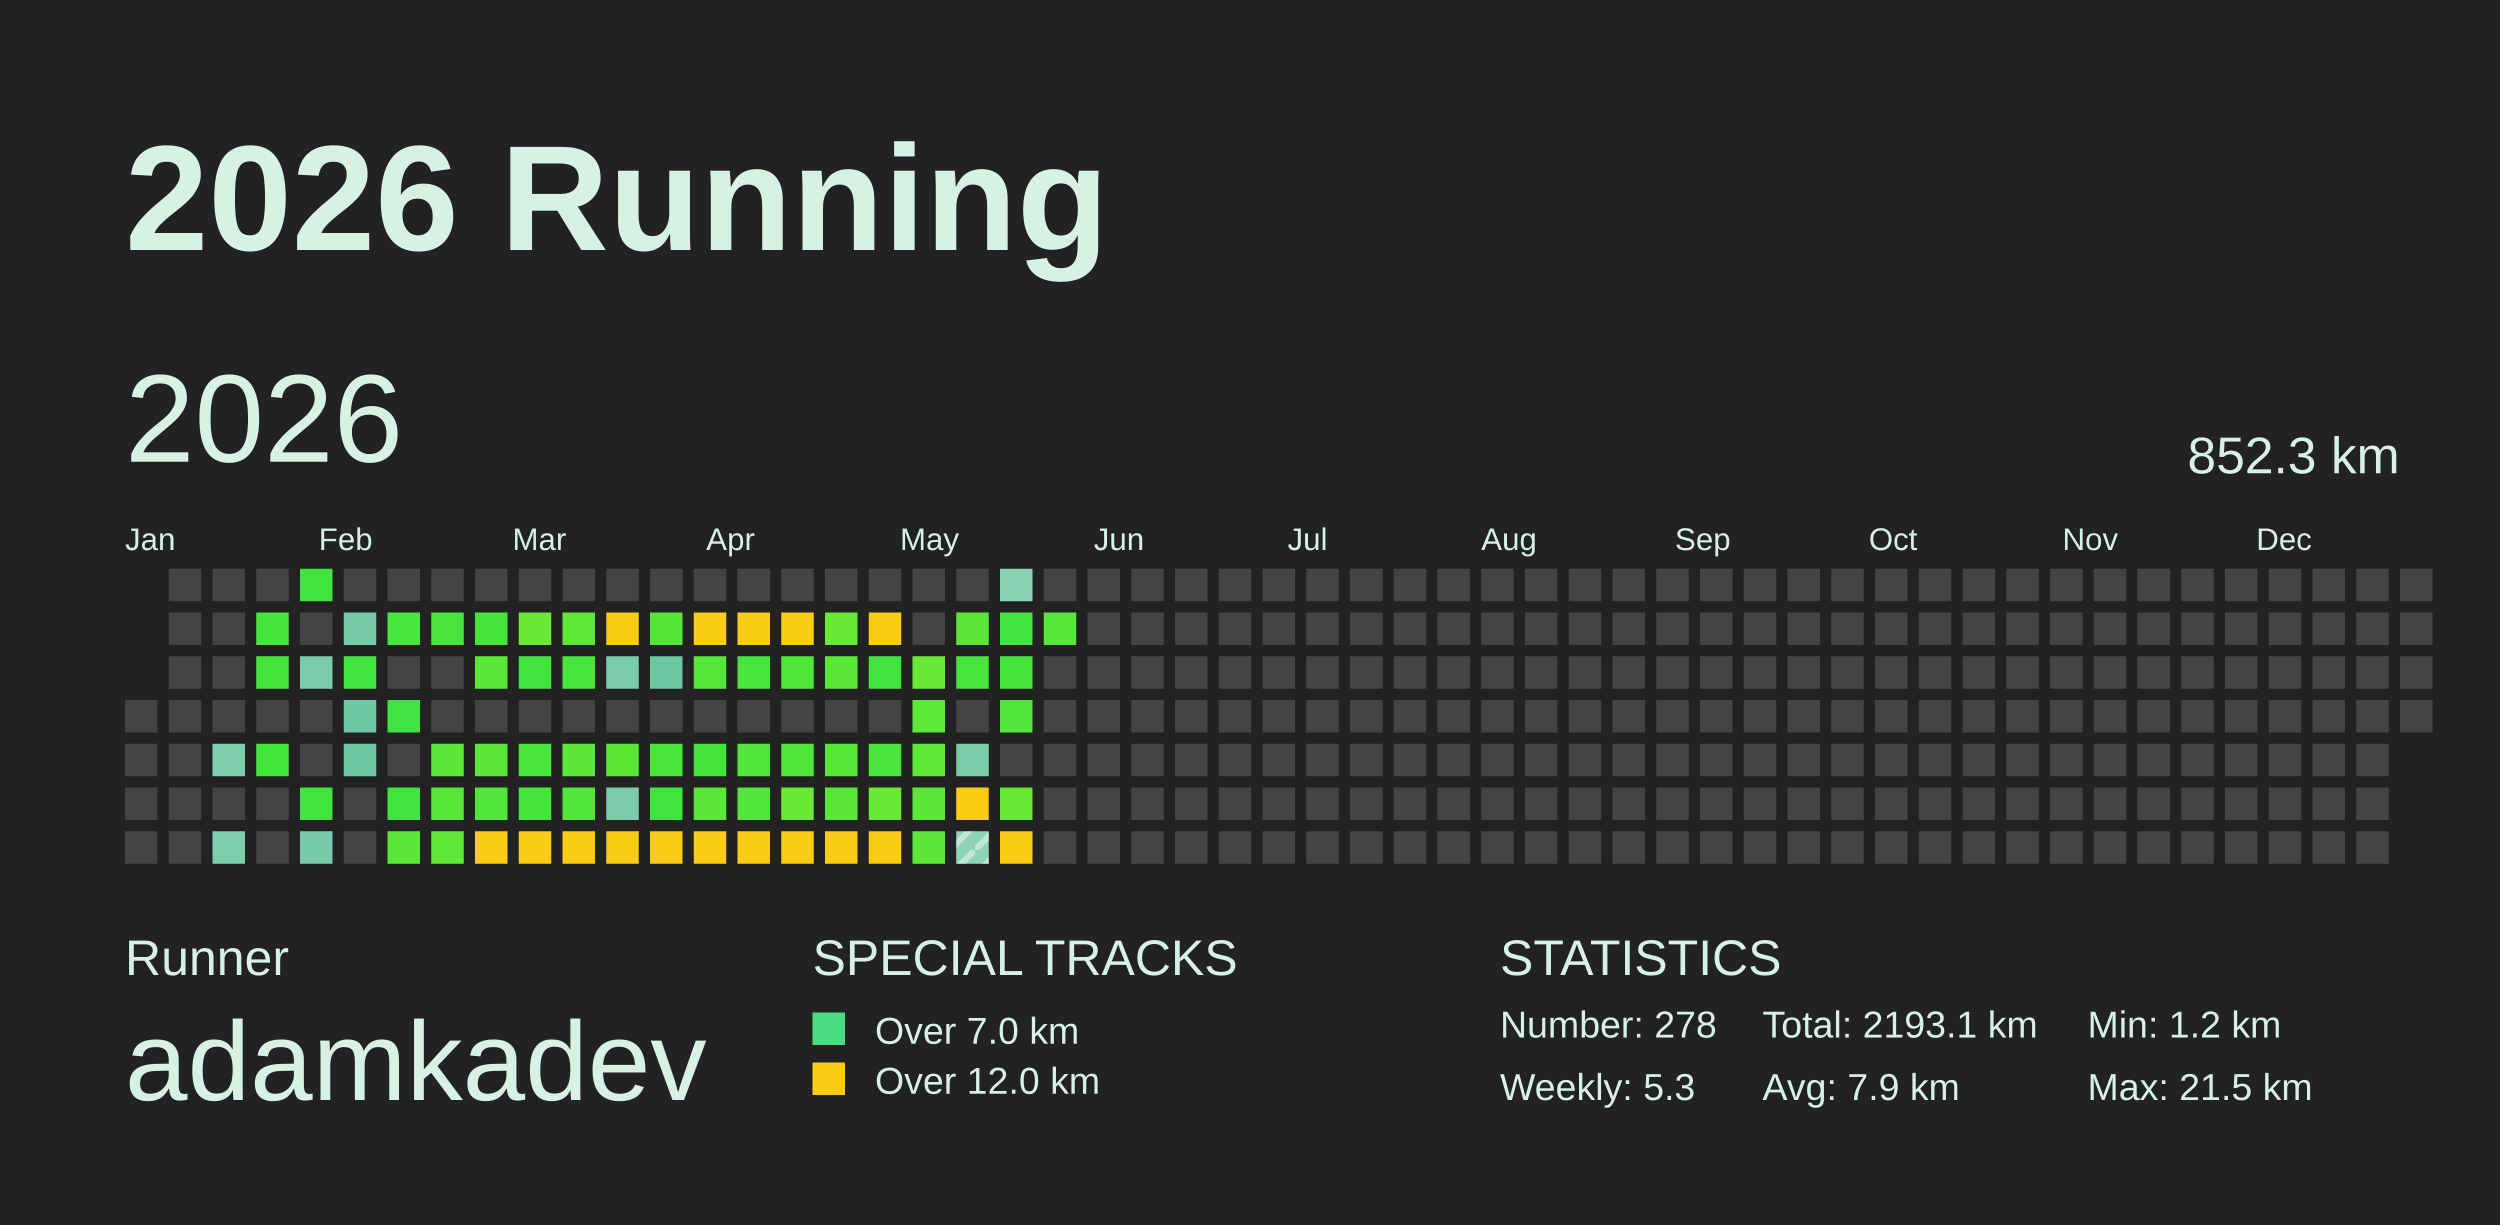
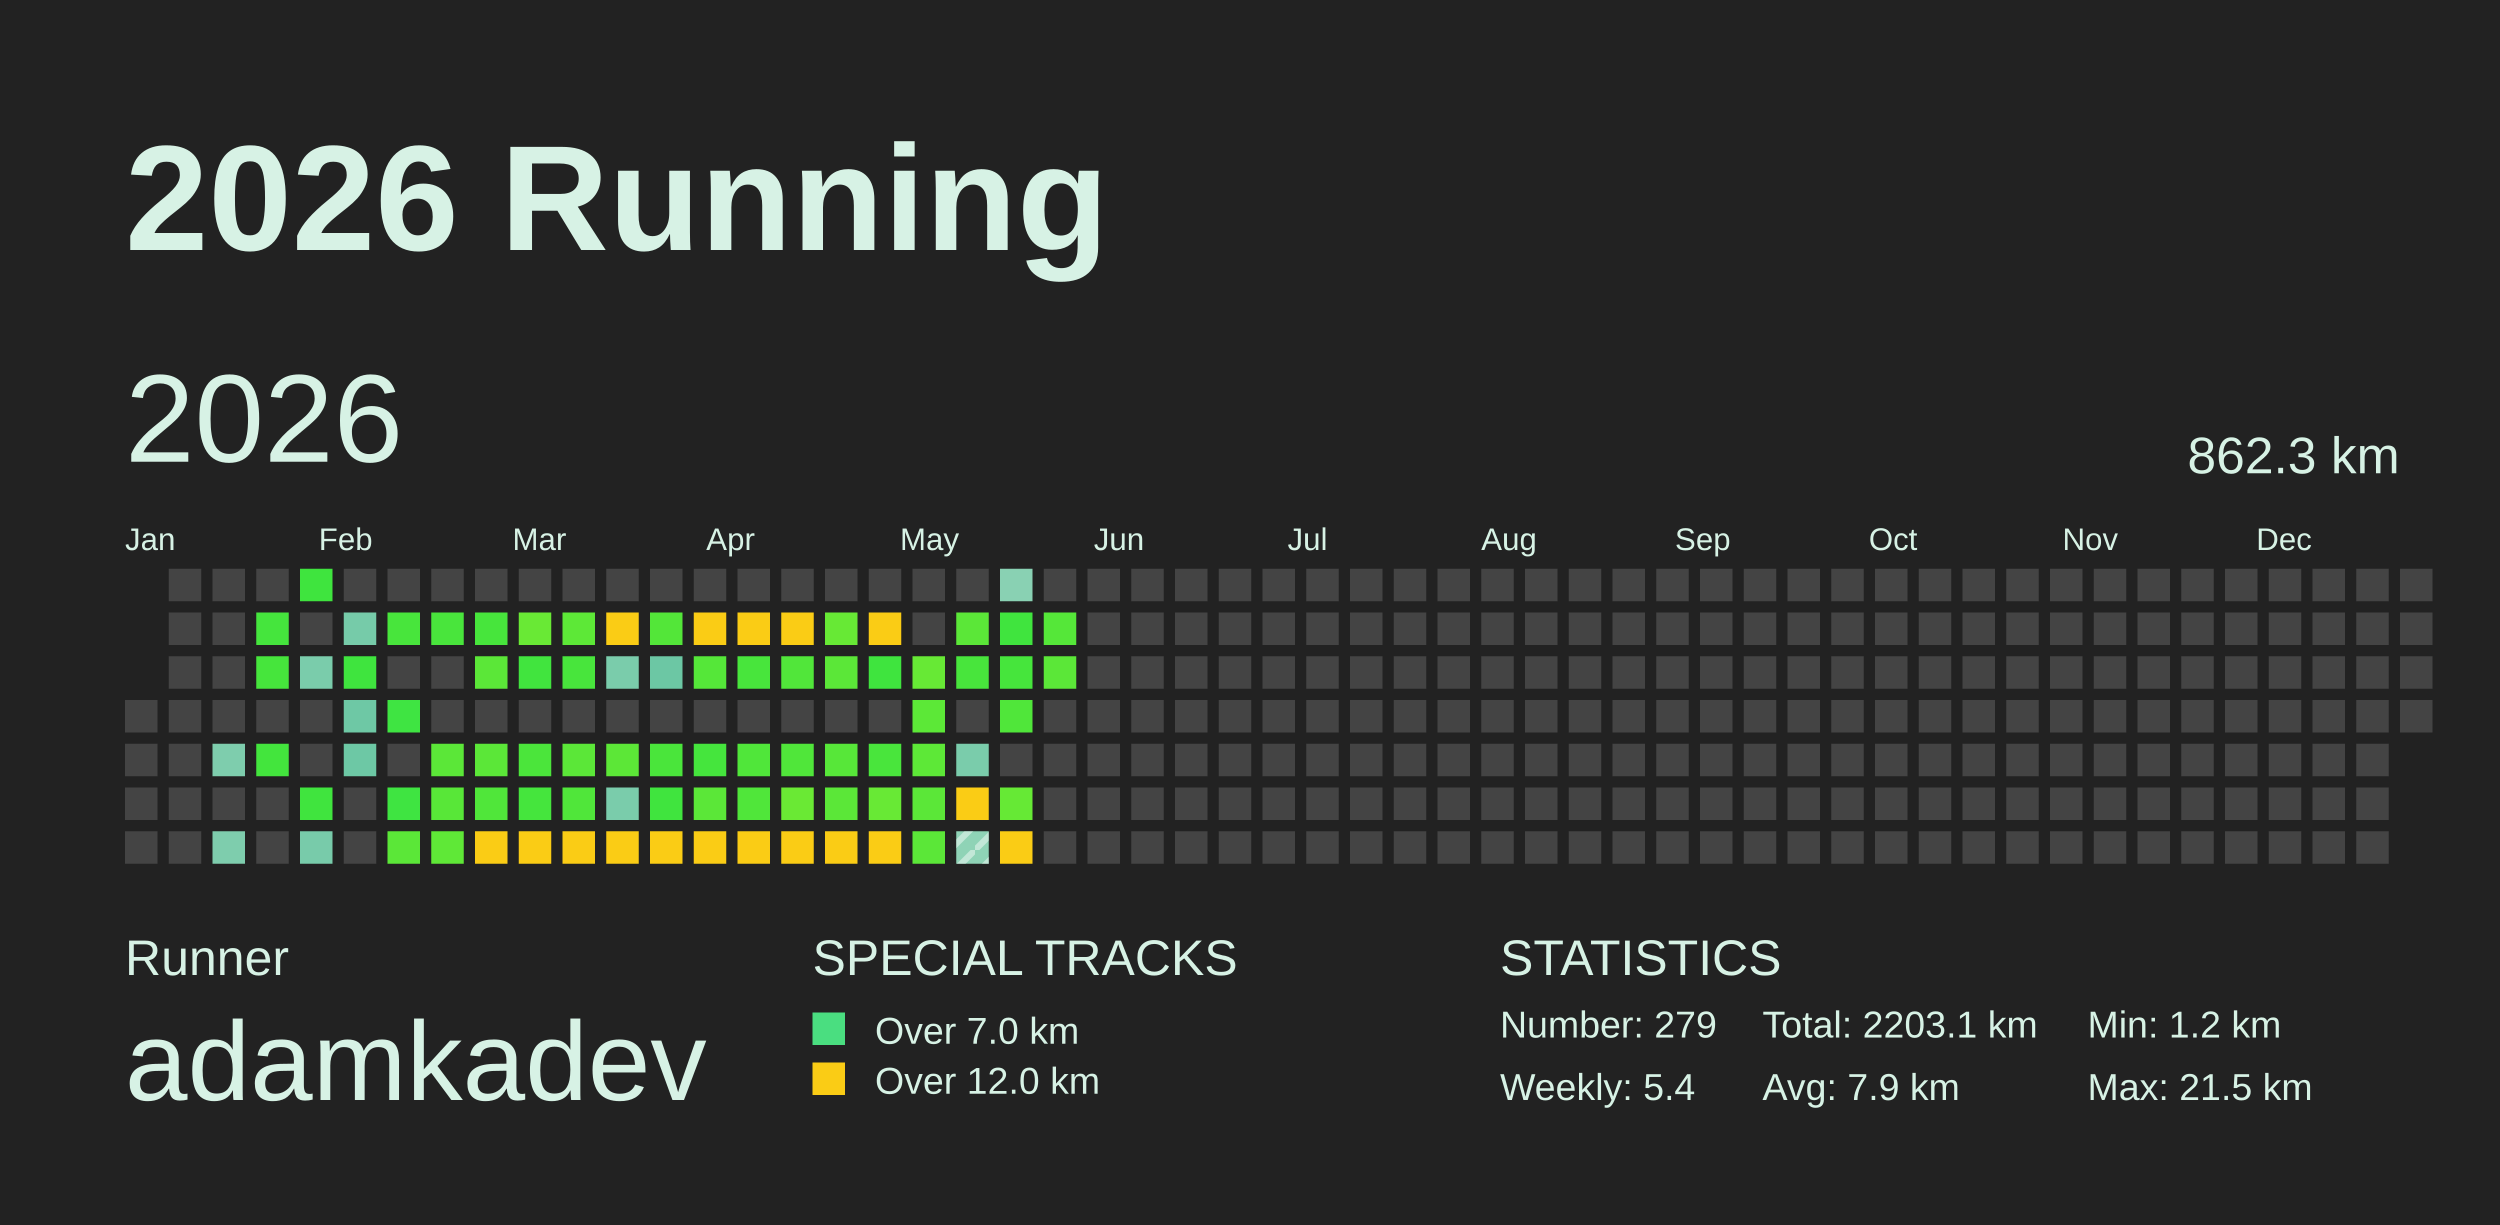
<svg xmlns="http://www.w3.org/2000/svg" baseProfile="full" height="98mm" version="1.1" viewBox="0,0,200,98" width="200mm">
  <defs>
    <pattern height="2" id="indoor-stripe" patternUnits="userSpaceOnUse" width="2">
      <line stroke="white" stroke-opacity="0.45" stroke-width="0.5" x1="0" x2="2" y1="2" y2="0" />
    </pattern>
  </defs>
  <rect fill="#222222" height="98" width="200" x="0" y="0" />
  <text fill="#D7F2E5" style="font-size:12px; font-family:Arial; font-weight:bold;" x="10" y="20">2026 Running</text>
  <text fill="#D7F2E5" style="font-size:4px; font-family:Arial" x="10" y="78">Runner</text>
  <text fill="#D7F2E5" style="font-size:9px; font-family:Arial" x="10" y="88">adamkadev</text>
  <text fill="#D7F2E5" style="font-size:4px; font-family:Arial" x="65" y="78">SPECIAL TRACKS</text>
  <rect fill="#4ADE80" height="2.6" width="2.6" x="65" y="81" />
  <text fill="#D7F2E5" style="font-size:3px; font-family:Arial" x="70" y="83.5">Over 7.0 km</text>
  <rect fill="#FACC15" height="2.6" width="2.6" x="65" y="85" />
  <text fill="#D7F2E5" style="font-size:3px; font-family:Arial" x="70" y="87.5">Over 12.0 km</text>
  <text fill="#D7F2E5" style="font-size:4px; font-family:Arial" x="120" y="78">STATISTICS</text>
-   <text fill="#D7F2E5" style="font-size:3px; font-family:Arial" x="120" y="83">Number: 278</text>
-   <text fill="#D7F2E5" style="font-size:3px; font-family:Arial" x="120" y="88">Weekly: 5.3</text>
-   <text fill="#D7F2E5" style="font-size:3px; font-family:Arial" x="141" y="83">Total: 2193.1 km</text>
+   <text fill="#D7F2E5" style="font-size:3px; font-family:Arial" x="120" y="83">Number: 279</text>
+   <text fill="#D7F2E5" style="font-size:3px; font-family:Arial" x="120" y="88">Weekly: 5.4</text>
+   <text fill="#D7F2E5" style="font-size:3px; font-family:Arial" x="141" y="83">Total: 2203.1 km</text>
  <text fill="#D7F2E5" style="font-size:3px; font-family:Arial" x="141" y="88">Avg: 7.9 km</text>
  <text fill="#D7F2E5" style="font-size:3px; font-family:Arial" x="167" y="83">Min: 1.2 km</text>
  <text fill="#D7F2E5" style="font-size:3px; font-family:Arial" x="167" y="88">Max: 21.5 km</text>
  <text dominant-baseline="hanging" fill="#D7F2E5" style="font-size:10.0px; font-family:Arial;" x="10" y="30">2026</text>
-   <text dominant-baseline="hanging" fill="#D7F2E5" style="font-size:4.125px; font-family:Arial;" x="175" y="35">852.3 km</text>
+   <text dominant-baseline="hanging" fill="#D7F2E5" style="font-size:4.125px; font-family:Arial;" x="175" y="35">862.3 km</text>
  <text fill="#D7F2E5" style="font-size:2.5px; font-family:Arial" x="10.0" y="44">Jan</text>
  <text fill="#D7F2E5" style="font-size:2.5px; font-family:Arial" x="25.5" y="44">Feb</text>
  <text fill="#D7F2E5" style="font-size:2.5px; font-family:Arial" x="41.0" y="44">Mar</text>
  <text fill="#D7F2E5" style="font-size:2.5px; font-family:Arial" x="56.5" y="44">Apr</text>
  <text fill="#D7F2E5" style="font-size:2.5px; font-family:Arial" x="72.0" y="44">May</text>
  <text fill="#D7F2E5" style="font-size:2.5px; font-family:Arial" x="87.5" y="44">Jun</text>
  <text fill="#D7F2E5" style="font-size:2.5px; font-family:Arial" x="103.0" y="44">Jul</text>
  <text fill="#D7F2E5" style="font-size:2.5px; font-family:Arial" x="118.5" y="44">Aug</text>
  <text fill="#D7F2E5" style="font-size:2.5px; font-family:Arial" x="134.0" y="44">Sep</text>
  <text fill="#D7F2E5" style="font-size:2.5px; font-family:Arial" x="149.5" y="44">Oct</text>
  <text fill="#D7F2E5" style="font-size:2.5px; font-family:Arial" x="165.0" y="44">Nov</text>
  <text fill="#D7F2E5" style="font-size:2.5px; font-family:Arial" x="180.5" y="44">Dec</text>
  <rect fill="#444444" height="2.6" width="2.6" x="10.0" y="56.0" />
  <rect fill="#444444" height="2.6" width="2.6" x="10.0" y="59.5" />
  <rect fill="#444444" height="2.6" width="2.6" x="10.0" y="63.0" />
  <rect fill="#444444" height="2.6" width="2.6" x="10.0" y="66.5" />
  <rect fill="#444444" height="2.6" width="2.6" x="13.5" y="45.5" />
  <rect fill="#444444" height="2.6" width="2.6" x="13.5" y="49.0" />
  <rect fill="#444444" height="2.6" width="2.6" x="13.5" y="52.5" />
  <rect fill="#444444" height="2.6" width="2.6" x="13.5" y="56.0" />
  <rect fill="#444444" height="2.6" width="2.6" x="13.5" y="59.5" />
  <rect fill="#444444" height="2.6" width="2.6" x="13.5" y="63.0" />
  <rect fill="#444444" height="2.6" width="2.6" x="13.5" y="66.5" />
  <rect fill="#444444" height="2.6" width="2.6" x="17.0" y="45.5" />
  <rect fill="#444444" height="2.6" width="2.6" x="17.0" y="49.0" />
  <rect fill="#444444" height="2.6" width="2.6" x="17.0" y="52.5" />
  <rect fill="#444444" height="2.6" width="2.6" x="17.0" y="56.0" />
  <rect fill="#7ecdad" height="2.6" width="2.6" x="17.0" y="59.5" />
  <rect fill="#444444" height="2.6" width="2.6" x="17.0" y="63.0" />
  <rect fill="#7ecdad" height="2.6" width="2.6" x="17.0" y="66.5" />
  <rect fill="#444444" height="2.6" width="2.6" x="20.5" y="45.5" />
  <rect fill="#45e53d" height="2.6" width="2.6" x="20.5" y="49.0" />
  <rect fill="#46e53c" height="2.6" width="2.6" x="20.5" y="52.5" />
  <rect fill="#444444" height="2.6" width="2.6" x="20.5" y="56.0" />
  <rect fill="#43e53d" height="2.6" width="2.6" x="20.5" y="59.5" />
  <rect fill="#444444" height="2.6" width="2.6" x="20.5" y="63.0" />
  <rect fill="#444444" height="2.6" width="2.6" x="20.5" y="66.5" />
  <rect fill="#3fe43e" height="2.6" width="2.6" x="24.0" y="45.5" />
  <rect fill="#444444" height="2.6" width="2.6" x="24.0" y="49.0" />
  <rect fill="#7accab" height="2.6" width="2.6" x="24.0" y="52.5" />
  <rect fill="#444444" height="2.6" width="2.6" x="24.0" y="56.0" />
  <rect fill="#444444" height="2.6" width="2.6" x="24.0" y="59.5" />
  <rect fill="#40e43e" height="2.6" width="2.6" x="24.0" y="63.0" />
  <rect fill="#78cbaa" height="2.6" width="2.6" x="24.0" y="66.5" />
  <rect fill="#444444" height="2.6" width="2.6" x="27.5" y="45.5" />
  <rect fill="#76cba9" height="2.6" width="2.6" x="27.5" y="49.0" />
  <rect fill="#3fe43e" height="2.6" width="2.6" x="27.5" y="52.5" />
  <rect fill="#6ec8a5" height="2.6" width="2.6" x="27.5" y="56.0" />
  <rect fill="#6dc8a5" height="2.6" width="2.6" x="27.5" y="59.5" />
  <rect fill="#444444" height="2.6" width="2.6" x="27.5" y="63.0" />
  <rect fill="#444444" height="2.6" width="2.6" x="27.5" y="66.5" />
  <rect fill="#444444" height="2.6" width="2.6" x="31.0" y="45.5" />
  <rect fill="#48e53c" height="2.6" width="2.6" x="31.0" y="49.0" />
  <rect fill="#444444" height="2.6" width="2.6" x="31.0" y="52.5" />
  <rect fill="#3fe442" height="2.6" width="2.6" x="31.0" y="56.0" />
  <rect fill="#444444" height="2.6" width="2.6" x="31.0" y="59.5" />
  <rect fill="#3fe441" height="2.6" width="2.6" x="31.0" y="63.0" />
  <rect fill="#5be738" height="2.6" width="2.6" x="31.0" y="66.5" />
  <rect fill="#444444" height="2.6" width="2.6" x="34.5" y="45.5" />
  <rect fill="#49e53c" height="2.6" width="2.6" x="34.5" y="49.0" />
  <rect fill="#444444" height="2.6" width="2.6" x="34.5" y="52.5" />
  <rect fill="#444444" height="2.6" width="2.6" x="34.5" y="56.0" />
  <rect fill="#5be738" height="2.6" width="2.6" x="34.5" y="59.5" />
  <rect fill="#58e738" height="2.6" width="2.6" x="34.5" y="63.0" />
  <rect fill="#5fe837" height="2.6" width="2.6" x="34.5" y="66.5" />
  <rect fill="#444444" height="2.6" width="2.6" x="38.0" y="45.5" />
  <rect fill="#47e53c" height="2.6" width="2.6" x="38.0" y="49.0" />
  <rect fill="#5be738" height="2.6" width="2.6" x="38.0" y="52.5" />
  <rect fill="#444444" height="2.6" width="2.6" x="38.0" y="56.0" />
  <rect fill="#5be738" height="2.6" width="2.6" x="38.0" y="59.5" />
  <rect fill="#50e63a" height="2.6" width="2.6" x="38.0" y="63.0" />
  <rect fill="#FACC15" height="2.6" width="2.6" x="38.0" y="66.5" />
  <rect fill="#444444" height="2.6" width="2.6" x="41.5" y="45.5" />
  <rect fill="#69e935" height="2.6" width="2.6" x="41.5" y="49.0" />
  <rect fill="#41e43e" height="2.6" width="2.6" x="41.5" y="52.5" />
  <rect fill="#444444" height="2.6" width="2.6" x="41.5" y="56.0" />
  <rect fill="#4be53b" height="2.6" width="2.6" x="41.5" y="59.5" />
  <rect fill="#45e53d" height="2.6" width="2.6" x="41.5" y="63.0" />
  <rect fill="#FACC15" height="2.6" width="2.6" x="41.5" y="66.5" />
  <rect fill="#444444" height="2.6" width="2.6" x="45.0" y="45.5" />
  <rect fill="#5de837" height="2.6" width="2.6" x="45.0" y="49.0" />
  <rect fill="#48e53c" height="2.6" width="2.6" x="45.0" y="52.5" />
  <rect fill="#444444" height="2.6" width="2.6" x="45.0" y="56.0" />
  <rect fill="#5be738" height="2.6" width="2.6" x="45.0" y="59.5" />
  <rect fill="#50e63a" height="2.6" width="2.6" x="45.0" y="63.0" />
  <rect fill="#FACC15" height="2.6" width="2.6" x="45.0" y="66.5" />
  <rect fill="#444444" height="2.6" width="2.6" x="48.5" y="45.5" />
  <rect fill="#FACC15" height="2.6" width="2.6" x="48.5" y="49.0" />
  <rect fill="#7accab" height="2.6" width="2.6" x="48.5" y="52.5" />
  <rect fill="#444444" height="2.6" width="2.6" x="48.5" y="56.0" />
  <rect fill="#5ce737" height="2.6" width="2.6" x="48.5" y="59.5" />
  <rect fill="#7accab" height="2.6" width="2.6" x="48.5" y="63.0" />
  <rect fill="#FACC15" height="2.6" width="2.6" x="48.5" y="66.5" />
  <rect fill="#444444" height="2.6" width="2.6" x="52.0" y="45.5" />
  <rect fill="#53e639" height="2.6" width="2.6" x="52.0" y="49.0" />
  <rect fill="#6cc7a4" height="2.6" width="2.6" x="52.0" y="52.5" />
  <rect fill="#444444" height="2.6" width="2.6" x="52.0" y="56.0" />
  <rect fill="#4ae53b" height="2.6" width="2.6" x="52.0" y="59.5" />
  <rect fill="#40e43e" height="2.6" width="2.6" x="52.0" y="63.0" />
  <rect fill="#FACC15" height="2.6" width="2.6" x="52.0" y="66.5" />
  <rect fill="#444444" height="2.6" width="2.6" x="55.5" y="45.5" />
  <rect fill="#FACC15" height="2.6" width="2.6" x="55.5" y="49.0" />
  <rect fill="#55e739" height="2.6" width="2.6" x="55.5" y="52.5" />
  <rect fill="#444444" height="2.6" width="2.6" x="55.5" y="56.0" />
  <rect fill="#45e53d" height="2.6" width="2.6" x="55.5" y="59.5" />
  <rect fill="#5be738" height="2.6" width="2.6" x="55.5" y="63.0" />
  <rect fill="#FACC15" height="2.6" width="2.6" x="55.5" y="66.5" />
  <rect fill="#444444" height="2.6" width="2.6" x="59.0" y="45.5" />
  <rect fill="#FACC15" height="2.6" width="2.6" x="59.0" y="49.0" />
  <rect fill="#48e53c" height="2.6" width="2.6" x="59.0" y="52.5" />
  <rect fill="#444444" height="2.6" width="2.6" x="59.0" y="56.0" />
  <rect fill="#50e63a" height="2.6" width="2.6" x="59.0" y="59.5" />
  <rect fill="#50e63a" height="2.6" width="2.6" x="59.0" y="63.0" />
  <rect fill="#FACC15" height="2.6" width="2.6" x="59.0" y="66.5" />
  <rect fill="#444444" height="2.6" width="2.6" x="62.5" y="45.5" />
  <rect fill="#FACC15" height="2.6" width="2.6" x="62.5" y="49.0" />
  <rect fill="#51e63a" height="2.6" width="2.6" x="62.5" y="52.5" />
  <rect fill="#444444" height="2.6" width="2.6" x="62.5" y="56.0" />
  <rect fill="#50e63a" height="2.6" width="2.6" x="62.5" y="59.5" />
  <rect fill="#6ae934" height="2.6" width="2.6" x="62.5" y="63.0" />
  <rect fill="#FACC15" height="2.6" width="2.6" x="62.5" y="66.5" />
  <rect fill="#444444" height="2.6" width="2.6" x="66.0" y="45.5" />
  <rect fill="#67e935" height="2.6" width="2.6" x="66.0" y="49.0" />
  <rect fill="#5be738" height="2.6" width="2.6" x="66.0" y="52.5" />
  <rect fill="#444444" height="2.6" width="2.6" x="66.0" y="56.0" />
  <rect fill="#57e739" height="2.6" width="2.6" x="66.0" y="59.5" />
  <rect fill="#5be738" height="2.6" width="2.6" x="66.0" y="63.0" />
  <rect fill="#FACC15" height="2.6" width="2.6" x="66.0" y="66.5" />
  <rect fill="#444444" height="2.6" width="2.6" x="69.5" y="45.5" />
  <rect fill="#FACC15" height="2.6" width="2.6" x="69.5" y="49.0" />
  <rect fill="#3fe43e" height="2.6" width="2.6" x="69.5" y="52.5" />
  <rect fill="#444444" height="2.6" width="2.6" x="69.5" y="56.0" />
  <rect fill="#49e53c" height="2.6" width="2.6" x="69.5" y="59.5" />
  <rect fill="#68e935" height="2.6" width="2.6" x="69.5" y="63.0" />
  <rect fill="#FACC15" height="2.6" width="2.6" x="69.5" y="66.5" />
  <rect fill="#444444" height="2.6" width="2.6" x="73.0" y="45.5" />
  <rect fill="#444444" height="2.6" width="2.6" x="73.0" y="49.0" />
  <rect fill="#67e935" height="2.6" width="2.6" x="73.0" y="52.5" />
  <rect fill="#5ce837" height="2.6" width="2.6" x="73.0" y="56.0" />
  <rect fill="#5de837" height="2.6" width="2.6" x="73.0" y="59.5" />
  <rect fill="#5be738" height="2.6" width="2.6" x="73.0" y="63.0" />
  <rect fill="#5be738" height="2.6" width="2.6" x="73.0" y="66.5" />
  <rect fill="#444444" height="2.6" width="2.6" x="76.5" y="45.5" />
  <rect fill="#5be738" height="2.6" width="2.6" x="76.5" y="49.0" />
  <rect fill="#48e53c" height="2.6" width="2.6" x="76.5" y="52.5" />
  <rect fill="#444444" height="2.6" width="2.6" x="76.5" y="56.0" />
  <rect fill="#7accab" height="2.6" width="2.6" x="76.5" y="59.5" />
  <rect fill="#FACC15" height="2.6" width="2.6" x="76.5" y="63.0" />
  <rect fill="#8fd3b6" height="2.6" width="2.6" x="76.5" y="66.5" />
  <rect fill="url(#indoor-stripe)" height="2.6" style="pointer-events: none;" width="2.6" x="76.5" y="66.5" />
  <rect fill="#89d1b3" height="2.6" width="2.6" x="80.0" y="45.5" />
  <rect fill="#40e43e" height="2.6" width="2.6" x="80.0" y="49.0" />
  <rect fill="#46e53c" height="2.6" width="2.6" x="80.0" y="52.5" />
  <rect fill="#50e63a" height="2.6" width="2.6" x="80.0" y="56.0" />
  <rect fill="#444444" height="2.6" width="2.6" x="80.0" y="59.5" />
  <rect fill="#66e935" height="2.6" width="2.6" x="80.0" y="63.0" />
  <rect fill="#FACC15" height="2.6" width="2.6" x="80.0" y="66.5" />
  <rect fill="#444444" height="2.6" width="2.6" x="83.5" y="45.5" />
  <rect fill="#55e739" height="2.6" width="2.6" x="83.5" y="49.0" />
-   <rect fill="#444444" height="2.6" width="2.6" x="83.5" y="52.5" />
+   <rect fill="#5be738" height="2.6" width="2.6" x="83.5" y="52.5" />
  <rect fill="#444444" height="2.6" width="2.6" x="83.5" y="56.0" />
  <rect fill="#444444" height="2.6" width="2.6" x="83.5" y="59.5" />
  <rect fill="#444444" height="2.6" width="2.6" x="83.5" y="63.0" />
  <rect fill="#444444" height="2.6" width="2.6" x="83.5" y="66.5" />
  <rect fill="#444444" height="2.6" width="2.6" x="87.0" y="45.5" />
  <rect fill="#444444" height="2.6" width="2.6" x="87.0" y="49.0" />
  <rect fill="#444444" height="2.6" width="2.6" x="87.0" y="52.5" />
  <rect fill="#444444" height="2.6" width="2.6" x="87.0" y="56.0" />
  <rect fill="#444444" height="2.6" width="2.6" x="87.0" y="59.5" />
  <rect fill="#444444" height="2.6" width="2.6" x="87.0" y="63.0" />
  <rect fill="#444444" height="2.6" width="2.6" x="87.0" y="66.5" />
  <rect fill="#444444" height="2.6" width="2.6" x="90.5" y="45.5" />
  <rect fill="#444444" height="2.6" width="2.6" x="90.5" y="49.0" />
  <rect fill="#444444" height="2.6" width="2.6" x="90.5" y="52.5" />
  <rect fill="#444444" height="2.6" width="2.6" x="90.5" y="56.0" />
  <rect fill="#444444" height="2.6" width="2.6" x="90.5" y="59.5" />
  <rect fill="#444444" height="2.6" width="2.6" x="90.5" y="63.0" />
  <rect fill="#444444" height="2.6" width="2.6" x="90.5" y="66.5" />
  <rect fill="#444444" height="2.6" width="2.6" x="94.0" y="45.5" />
  <rect fill="#444444" height="2.6" width="2.6" x="94.0" y="49.0" />
  <rect fill="#444444" height="2.6" width="2.6" x="94.0" y="52.5" />
  <rect fill="#444444" height="2.6" width="2.6" x="94.0" y="56.0" />
  <rect fill="#444444" height="2.6" width="2.6" x="94.0" y="59.5" />
  <rect fill="#444444" height="2.6" width="2.6" x="94.0" y="63.0" />
  <rect fill="#444444" height="2.6" width="2.6" x="94.0" y="66.5" />
  <rect fill="#444444" height="2.6" width="2.6" x="97.5" y="45.5" />
  <rect fill="#444444" height="2.6" width="2.6" x="97.5" y="49.0" />
  <rect fill="#444444" height="2.6" width="2.6" x="97.5" y="52.5" />
  <rect fill="#444444" height="2.6" width="2.6" x="97.5" y="56.0" />
  <rect fill="#444444" height="2.6" width="2.6" x="97.5" y="59.5" />
  <rect fill="#444444" height="2.6" width="2.6" x="97.5" y="63.0" />
  <rect fill="#444444" height="2.6" width="2.6" x="97.5" y="66.5" />
  <rect fill="#444444" height="2.6" width="2.6" x="101.0" y="45.5" />
  <rect fill="#444444" height="2.6" width="2.6" x="101.0" y="49.0" />
  <rect fill="#444444" height="2.6" width="2.6" x="101.0" y="52.5" />
  <rect fill="#444444" height="2.6" width="2.6" x="101.0" y="56.0" />
  <rect fill="#444444" height="2.6" width="2.6" x="101.0" y="59.5" />
  <rect fill="#444444" height="2.6" width="2.6" x="101.0" y="63.0" />
  <rect fill="#444444" height="2.6" width="2.6" x="101.0" y="66.5" />
  <rect fill="#444444" height="2.6" width="2.6" x="104.5" y="45.5" />
  <rect fill="#444444" height="2.6" width="2.6" x="104.5" y="49.0" />
  <rect fill="#444444" height="2.6" width="2.6" x="104.5" y="52.5" />
  <rect fill="#444444" height="2.6" width="2.6" x="104.5" y="56.0" />
  <rect fill="#444444" height="2.6" width="2.6" x="104.5" y="59.5" />
  <rect fill="#444444" height="2.6" width="2.6" x="104.5" y="63.0" />
  <rect fill="#444444" height="2.6" width="2.6" x="104.5" y="66.5" />
  <rect fill="#444444" height="2.6" width="2.6" x="108.0" y="45.5" />
  <rect fill="#444444" height="2.6" width="2.6" x="108.0" y="49.0" />
  <rect fill="#444444" height="2.6" width="2.6" x="108.0" y="52.5" />
  <rect fill="#444444" height="2.6" width="2.6" x="108.0" y="56.0" />
  <rect fill="#444444" height="2.6" width="2.6" x="108.0" y="59.5" />
  <rect fill="#444444" height="2.6" width="2.6" x="108.0" y="63.0" />
  <rect fill="#444444" height="2.6" width="2.6" x="108.0" y="66.5" />
  <rect fill="#444444" height="2.6" width="2.6" x="111.5" y="45.5" />
  <rect fill="#444444" height="2.6" width="2.6" x="111.5" y="49.0" />
  <rect fill="#444444" height="2.6" width="2.6" x="111.5" y="52.5" />
  <rect fill="#444444" height="2.6" width="2.6" x="111.5" y="56.0" />
  <rect fill="#444444" height="2.6" width="2.6" x="111.5" y="59.5" />
  <rect fill="#444444" height="2.6" width="2.6" x="111.5" y="63.0" />
  <rect fill="#444444" height="2.6" width="2.6" x="111.5" y="66.5" />
  <rect fill="#444444" height="2.6" width="2.6" x="115.0" y="45.5" />
  <rect fill="#444444" height="2.6" width="2.6" x="115.0" y="49.0" />
  <rect fill="#444444" height="2.6" width="2.6" x="115.0" y="52.5" />
  <rect fill="#444444" height="2.6" width="2.6" x="115.0" y="56.0" />
  <rect fill="#444444" height="2.6" width="2.6" x="115.0" y="59.5" />
  <rect fill="#444444" height="2.6" width="2.6" x="115.0" y="63.0" />
  <rect fill="#444444" height="2.6" width="2.6" x="115.0" y="66.5" />
  <rect fill="#444444" height="2.6" width="2.6" x="118.5" y="45.5" />
  <rect fill="#444444" height="2.6" width="2.6" x="118.5" y="49.0" />
  <rect fill="#444444" height="2.6" width="2.6" x="118.5" y="52.5" />
  <rect fill="#444444" height="2.6" width="2.6" x="118.5" y="56.0" />
  <rect fill="#444444" height="2.6" width="2.6" x="118.5" y="59.5" />
  <rect fill="#444444" height="2.6" width="2.6" x="118.5" y="63.0" />
  <rect fill="#444444" height="2.6" width="2.6" x="118.5" y="66.5" />
  <rect fill="#444444" height="2.6" width="2.6" x="122.0" y="45.5" />
  <rect fill="#444444" height="2.6" width="2.6" x="122.0" y="49.0" />
  <rect fill="#444444" height="2.6" width="2.6" x="122.0" y="52.5" />
  <rect fill="#444444" height="2.6" width="2.6" x="122.0" y="56.0" />
  <rect fill="#444444" height="2.6" width="2.6" x="122.0" y="59.5" />
  <rect fill="#444444" height="2.6" width="2.6" x="122.0" y="63.0" />
  <rect fill="#444444" height="2.6" width="2.6" x="122.0" y="66.5" />
  <rect fill="#444444" height="2.6" width="2.6" x="125.5" y="45.5" />
  <rect fill="#444444" height="2.6" width="2.6" x="125.5" y="49.0" />
  <rect fill="#444444" height="2.6" width="2.6" x="125.5" y="52.5" />
  <rect fill="#444444" height="2.6" width="2.6" x="125.5" y="56.0" />
  <rect fill="#444444" height="2.6" width="2.6" x="125.5" y="59.5" />
  <rect fill="#444444" height="2.6" width="2.6" x="125.5" y="63.0" />
  <rect fill="#444444" height="2.6" width="2.6" x="125.5" y="66.5" />
  <rect fill="#444444" height="2.6" width="2.6" x="129.0" y="45.5" />
  <rect fill="#444444" height="2.6" width="2.6" x="129.0" y="49.0" />
  <rect fill="#444444" height="2.6" width="2.6" x="129.0" y="52.5" />
  <rect fill="#444444" height="2.6" width="2.6" x="129.0" y="56.0" />
  <rect fill="#444444" height="2.6" width="2.6" x="129.0" y="59.5" />
  <rect fill="#444444" height="2.6" width="2.6" x="129.0" y="63.0" />
  <rect fill="#444444" height="2.6" width="2.6" x="129.0" y="66.5" />
  <rect fill="#444444" height="2.6" width="2.6" x="132.5" y="45.5" />
  <rect fill="#444444" height="2.6" width="2.6" x="132.5" y="49.0" />
  <rect fill="#444444" height="2.6" width="2.6" x="132.5" y="52.5" />
  <rect fill="#444444" height="2.6" width="2.6" x="132.5" y="56.0" />
  <rect fill="#444444" height="2.6" width="2.6" x="132.5" y="59.5" />
  <rect fill="#444444" height="2.6" width="2.6" x="132.5" y="63.0" />
  <rect fill="#444444" height="2.6" width="2.6" x="132.5" y="66.5" />
  <rect fill="#444444" height="2.6" width="2.6" x="136.0" y="45.5" />
  <rect fill="#444444" height="2.6" width="2.6" x="136.0" y="49.0" />
  <rect fill="#444444" height="2.6" width="2.6" x="136.0" y="52.5" />
  <rect fill="#444444" height="2.6" width="2.6" x="136.0" y="56.0" />
  <rect fill="#444444" height="2.6" width="2.6" x="136.0" y="59.5" />
  <rect fill="#444444" height="2.6" width="2.6" x="136.0" y="63.0" />
  <rect fill="#444444" height="2.6" width="2.6" x="136.0" y="66.5" />
  <rect fill="#444444" height="2.6" width="2.6" x="139.5" y="45.5" />
  <rect fill="#444444" height="2.6" width="2.6" x="139.5" y="49.0" />
  <rect fill="#444444" height="2.6" width="2.6" x="139.5" y="52.5" />
  <rect fill="#444444" height="2.6" width="2.6" x="139.5" y="56.0" />
  <rect fill="#444444" height="2.6" width="2.6" x="139.5" y="59.5" />
  <rect fill="#444444" height="2.6" width="2.6" x="139.5" y="63.0" />
  <rect fill="#444444" height="2.6" width="2.6" x="139.5" y="66.5" />
  <rect fill="#444444" height="2.6" width="2.6" x="143.0" y="45.5" />
  <rect fill="#444444" height="2.6" width="2.6" x="143.0" y="49.0" />
  <rect fill="#444444" height="2.6" width="2.6" x="143.0" y="52.5" />
  <rect fill="#444444" height="2.6" width="2.6" x="143.0" y="56.0" />
  <rect fill="#444444" height="2.6" width="2.6" x="143.0" y="59.5" />
  <rect fill="#444444" height="2.6" width="2.6" x="143.0" y="63.0" />
  <rect fill="#444444" height="2.6" width="2.6" x="143.0" y="66.5" />
  <rect fill="#444444" height="2.6" width="2.6" x="146.5" y="45.5" />
  <rect fill="#444444" height="2.6" width="2.6" x="146.5" y="49.0" />
  <rect fill="#444444" height="2.6" width="2.6" x="146.5" y="52.5" />
  <rect fill="#444444" height="2.6" width="2.6" x="146.5" y="56.0" />
  <rect fill="#444444" height="2.6" width="2.6" x="146.5" y="59.5" />
  <rect fill="#444444" height="2.6" width="2.6" x="146.5" y="63.0" />
  <rect fill="#444444" height="2.6" width="2.6" x="146.5" y="66.5" />
  <rect fill="#444444" height="2.6" width="2.6" x="150.0" y="45.5" />
  <rect fill="#444444" height="2.6" width="2.6" x="150.0" y="49.0" />
  <rect fill="#444444" height="2.6" width="2.6" x="150.0" y="52.5" />
  <rect fill="#444444" height="2.6" width="2.6" x="150.0" y="56.0" />
  <rect fill="#444444" height="2.6" width="2.6" x="150.0" y="59.5" />
  <rect fill="#444444" height="2.6" width="2.6" x="150.0" y="63.0" />
  <rect fill="#444444" height="2.6" width="2.6" x="150.0" y="66.5" />
  <rect fill="#444444" height="2.6" width="2.6" x="153.5" y="45.5" />
  <rect fill="#444444" height="2.6" width="2.6" x="153.5" y="49.0" />
  <rect fill="#444444" height="2.6" width="2.6" x="153.5" y="52.5" />
  <rect fill="#444444" height="2.6" width="2.6" x="153.5" y="56.0" />
  <rect fill="#444444" height="2.6" width="2.6" x="153.5" y="59.5" />
  <rect fill="#444444" height="2.6" width="2.6" x="153.5" y="63.0" />
  <rect fill="#444444" height="2.6" width="2.6" x="153.5" y="66.5" />
  <rect fill="#444444" height="2.6" width="2.6" x="157.0" y="45.5" />
  <rect fill="#444444" height="2.6" width="2.6" x="157.0" y="49.0" />
  <rect fill="#444444" height="2.6" width="2.6" x="157.0" y="52.5" />
  <rect fill="#444444" height="2.6" width="2.6" x="157.0" y="56.0" />
  <rect fill="#444444" height="2.6" width="2.6" x="157.0" y="59.5" />
  <rect fill="#444444" height="2.6" width="2.6" x="157.0" y="63.0" />
  <rect fill="#444444" height="2.6" width="2.6" x="157.0" y="66.5" />
  <rect fill="#444444" height="2.6" width="2.6" x="160.5" y="45.5" />
  <rect fill="#444444" height="2.6" width="2.6" x="160.5" y="49.0" />
  <rect fill="#444444" height="2.6" width="2.6" x="160.5" y="52.5" />
  <rect fill="#444444" height="2.6" width="2.6" x="160.5" y="56.0" />
  <rect fill="#444444" height="2.6" width="2.6" x="160.5" y="59.5" />
  <rect fill="#444444" height="2.6" width="2.6" x="160.5" y="63.0" />
  <rect fill="#444444" height="2.6" width="2.6" x="160.5" y="66.5" />
  <rect fill="#444444" height="2.6" width="2.6" x="164.0" y="45.5" />
  <rect fill="#444444" height="2.6" width="2.6" x="164.0" y="49.0" />
  <rect fill="#444444" height="2.6" width="2.6" x="164.0" y="52.5" />
  <rect fill="#444444" height="2.6" width="2.6" x="164.0" y="56.0" />
  <rect fill="#444444" height="2.6" width="2.6" x="164.0" y="59.5" />
  <rect fill="#444444" height="2.6" width="2.6" x="164.0" y="63.0" />
  <rect fill="#444444" height="2.6" width="2.6" x="164.0" y="66.5" />
  <rect fill="#444444" height="2.6" width="2.6" x="167.5" y="45.5" />
  <rect fill="#444444" height="2.6" width="2.6" x="167.5" y="49.0" />
  <rect fill="#444444" height="2.6" width="2.6" x="167.5" y="52.5" />
  <rect fill="#444444" height="2.6" width="2.6" x="167.5" y="56.0" />
  <rect fill="#444444" height="2.6" width="2.6" x="167.5" y="59.5" />
  <rect fill="#444444" height="2.6" width="2.6" x="167.5" y="63.0" />
  <rect fill="#444444" height="2.6" width="2.6" x="167.5" y="66.5" />
  <rect fill="#444444" height="2.6" width="2.6" x="171.0" y="45.5" />
  <rect fill="#444444" height="2.6" width="2.6" x="171.0" y="49.0" />
  <rect fill="#444444" height="2.6" width="2.6" x="171.0" y="52.5" />
  <rect fill="#444444" height="2.6" width="2.6" x="171.0" y="56.0" />
  <rect fill="#444444" height="2.6" width="2.6" x="171.0" y="59.5" />
  <rect fill="#444444" height="2.6" width="2.6" x="171.0" y="63.0" />
  <rect fill="#444444" height="2.6" width="2.6" x="171.0" y="66.5" />
  <rect fill="#444444" height="2.6" width="2.6" x="174.5" y="45.5" />
  <rect fill="#444444" height="2.6" width="2.6" x="174.5" y="49.0" />
  <rect fill="#444444" height="2.6" width="2.6" x="174.5" y="52.5" />
  <rect fill="#444444" height="2.6" width="2.6" x="174.5" y="56.0" />
  <rect fill="#444444" height="2.6" width="2.6" x="174.5" y="59.5" />
  <rect fill="#444444" height="2.6" width="2.6" x="174.5" y="63.0" />
  <rect fill="#444444" height="2.6" width="2.6" x="174.5" y="66.5" />
  <rect fill="#444444" height="2.6" width="2.6" x="178.0" y="45.5" />
  <rect fill="#444444" height="2.6" width="2.6" x="178.0" y="49.0" />
  <rect fill="#444444" height="2.6" width="2.6" x="178.0" y="52.5" />
  <rect fill="#444444" height="2.6" width="2.6" x="178.0" y="56.0" />
  <rect fill="#444444" height="2.6" width="2.6" x="178.0" y="59.5" />
  <rect fill="#444444" height="2.6" width="2.6" x="178.0" y="63.0" />
  <rect fill="#444444" height="2.6" width="2.6" x="178.0" y="66.5" />
  <rect fill="#444444" height="2.6" width="2.6" x="181.5" y="45.5" />
  <rect fill="#444444" height="2.6" width="2.6" x="181.5" y="49.0" />
  <rect fill="#444444" height="2.6" width="2.6" x="181.5" y="52.5" />
  <rect fill="#444444" height="2.6" width="2.6" x="181.5" y="56.0" />
  <rect fill="#444444" height="2.6" width="2.6" x="181.5" y="59.5" />
  <rect fill="#444444" height="2.6" width="2.6" x="181.5" y="63.0" />
  <rect fill="#444444" height="2.6" width="2.6" x="181.5" y="66.5" />
  <rect fill="#444444" height="2.6" width="2.6" x="185.0" y="45.5" />
  <rect fill="#444444" height="2.6" width="2.6" x="185.0" y="49.0" />
  <rect fill="#444444" height="2.6" width="2.6" x="185.0" y="52.5" />
  <rect fill="#444444" height="2.6" width="2.6" x="185.0" y="56.0" />
  <rect fill="#444444" height="2.6" width="2.6" x="185.0" y="59.5" />
  <rect fill="#444444" height="2.6" width="2.6" x="185.0" y="63.0" />
  <rect fill="#444444" height="2.6" width="2.6" x="185.0" y="66.5" />
  <rect fill="#444444" height="2.6" width="2.6" x="188.5" y="45.5" />
  <rect fill="#444444" height="2.6" width="2.6" x="188.5" y="49.0" />
  <rect fill="#444444" height="2.6" width="2.6" x="188.5" y="52.5" />
  <rect fill="#444444" height="2.6" width="2.6" x="188.5" y="56.0" />
  <rect fill="#444444" height="2.6" width="2.6" x="188.5" y="59.5" />
  <rect fill="#444444" height="2.6" width="2.6" x="188.5" y="63.0" />
  <rect fill="#444444" height="2.6" width="2.6" x="188.5" y="66.5" />
  <rect fill="#444444" height="2.6" width="2.6" x="192.0" y="45.5" />
  <rect fill="#444444" height="2.6" width="2.6" x="192.0" y="49.0" />
  <rect fill="#444444" height="2.6" width="2.6" x="192.0" y="52.5" />
  <rect fill="#444444" height="2.6" width="2.6" x="192.0" y="56.0" />
</svg>
